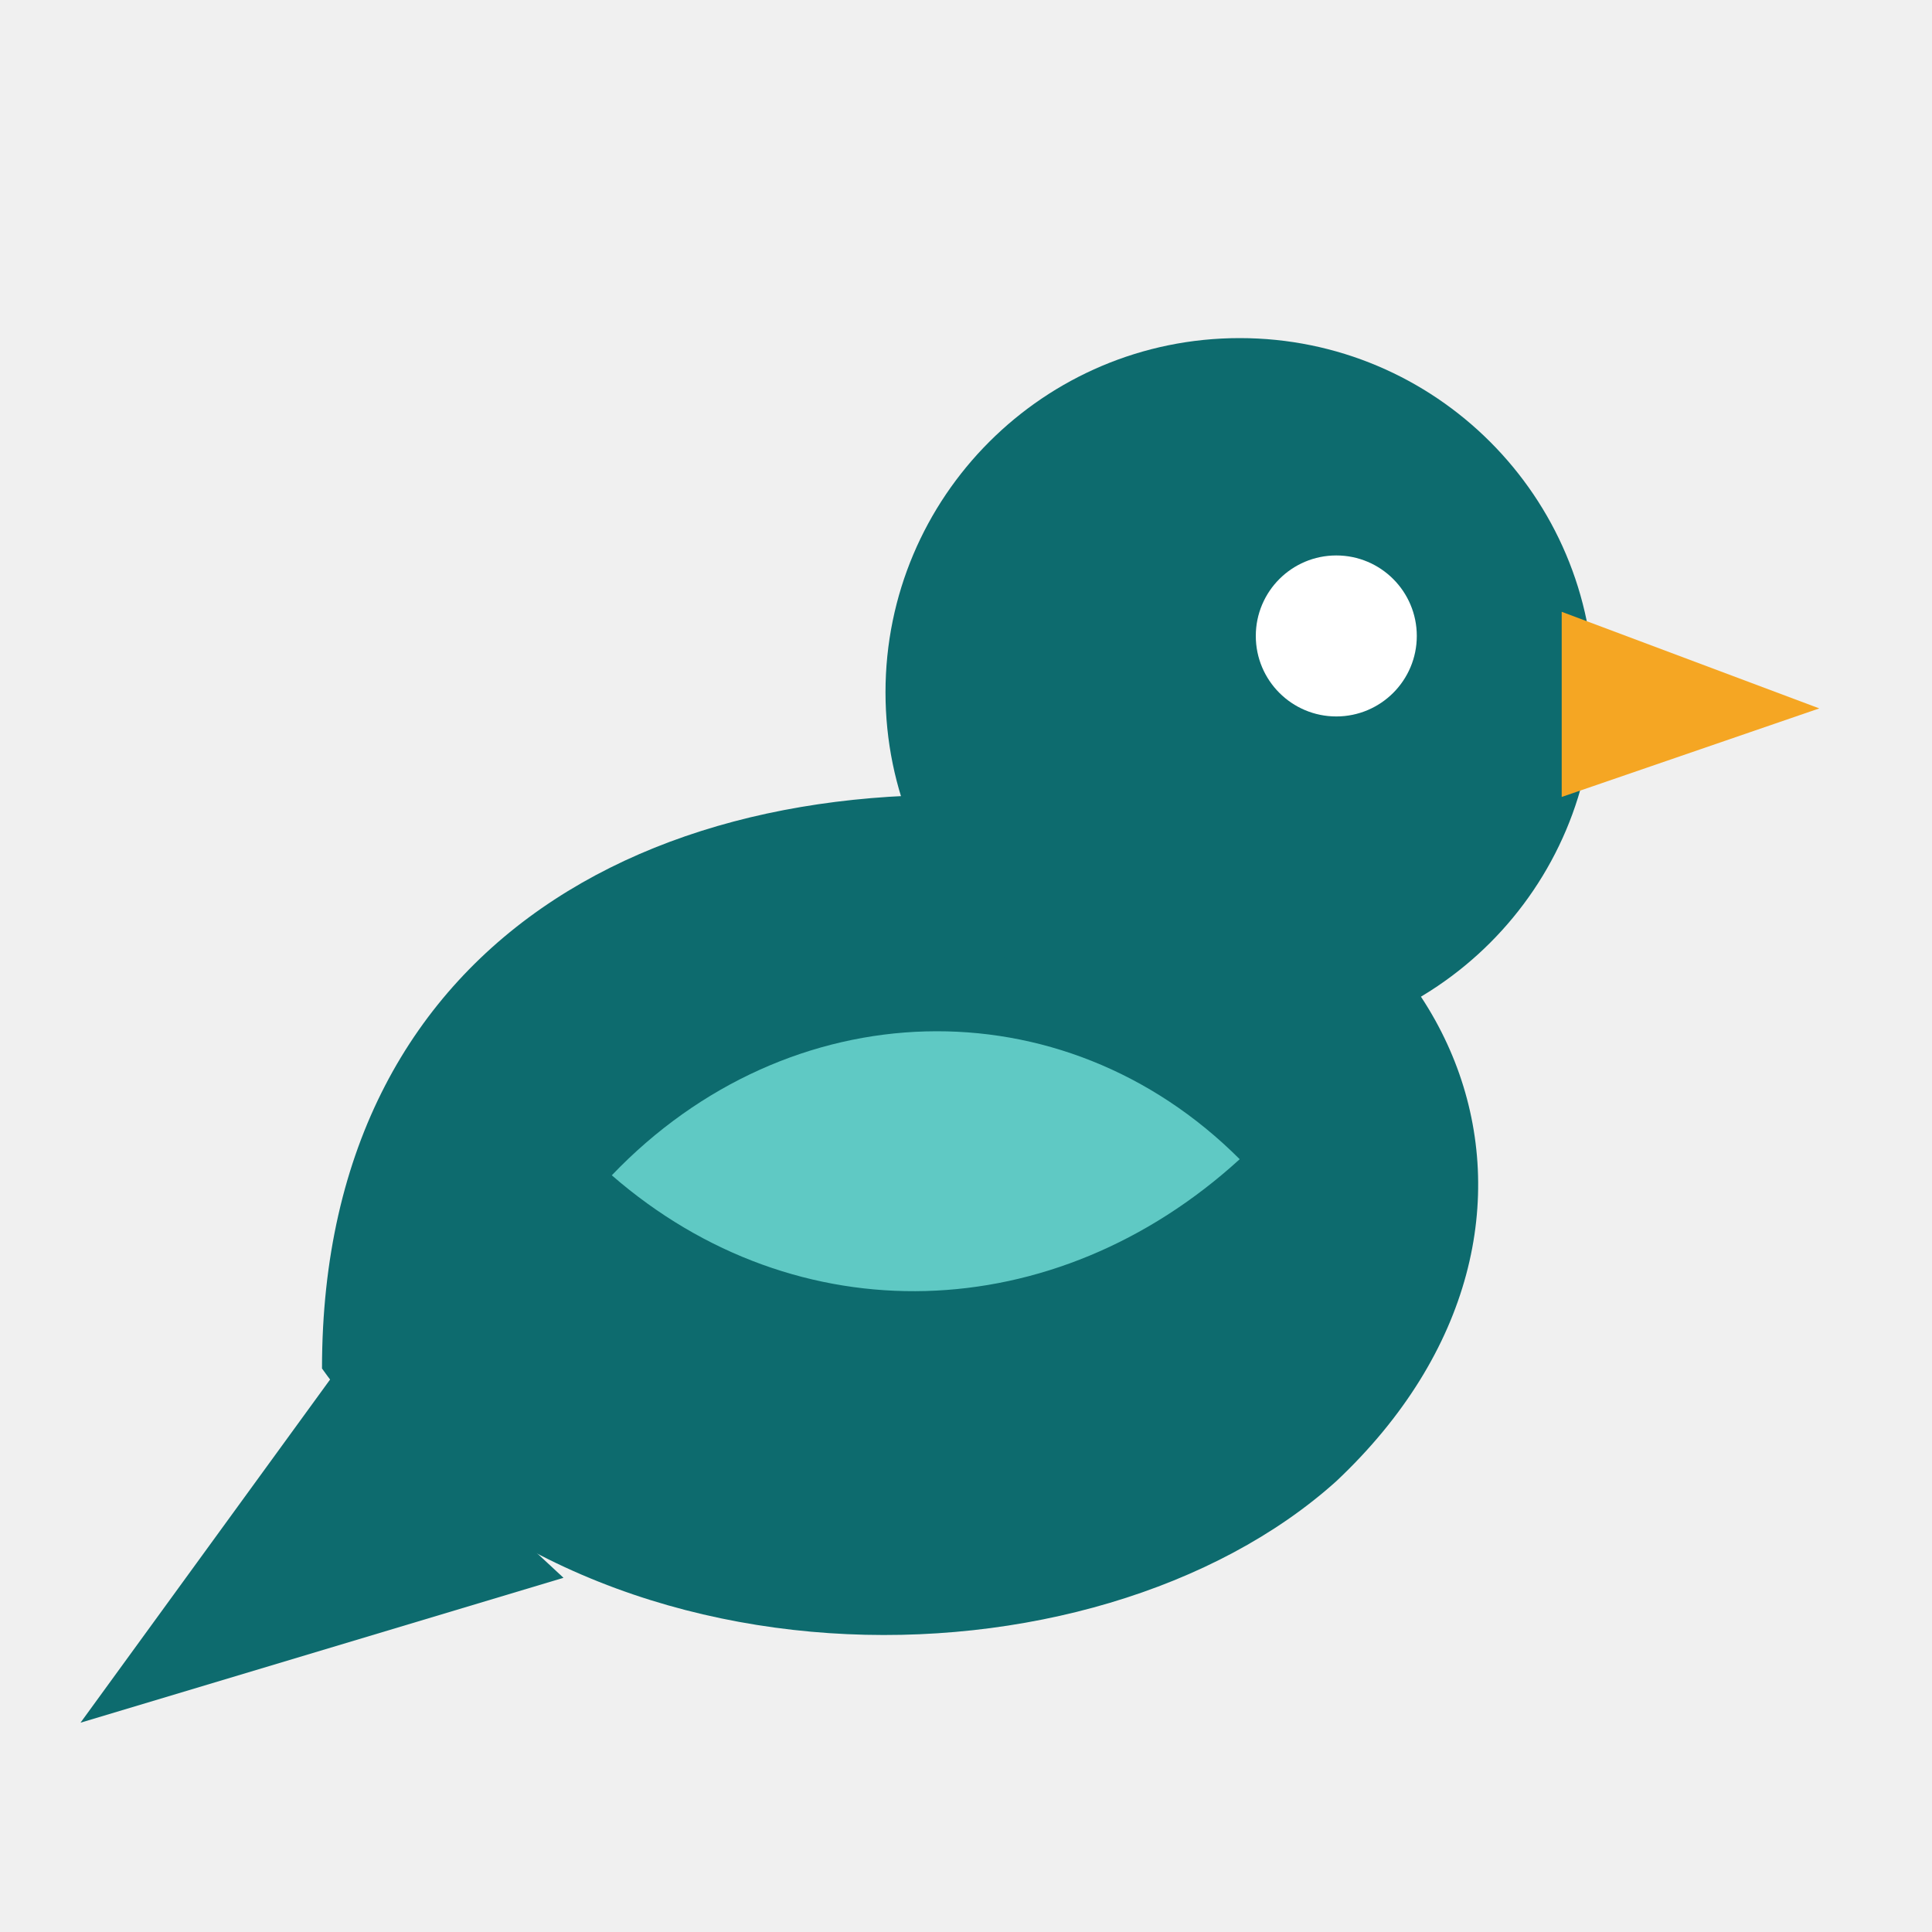
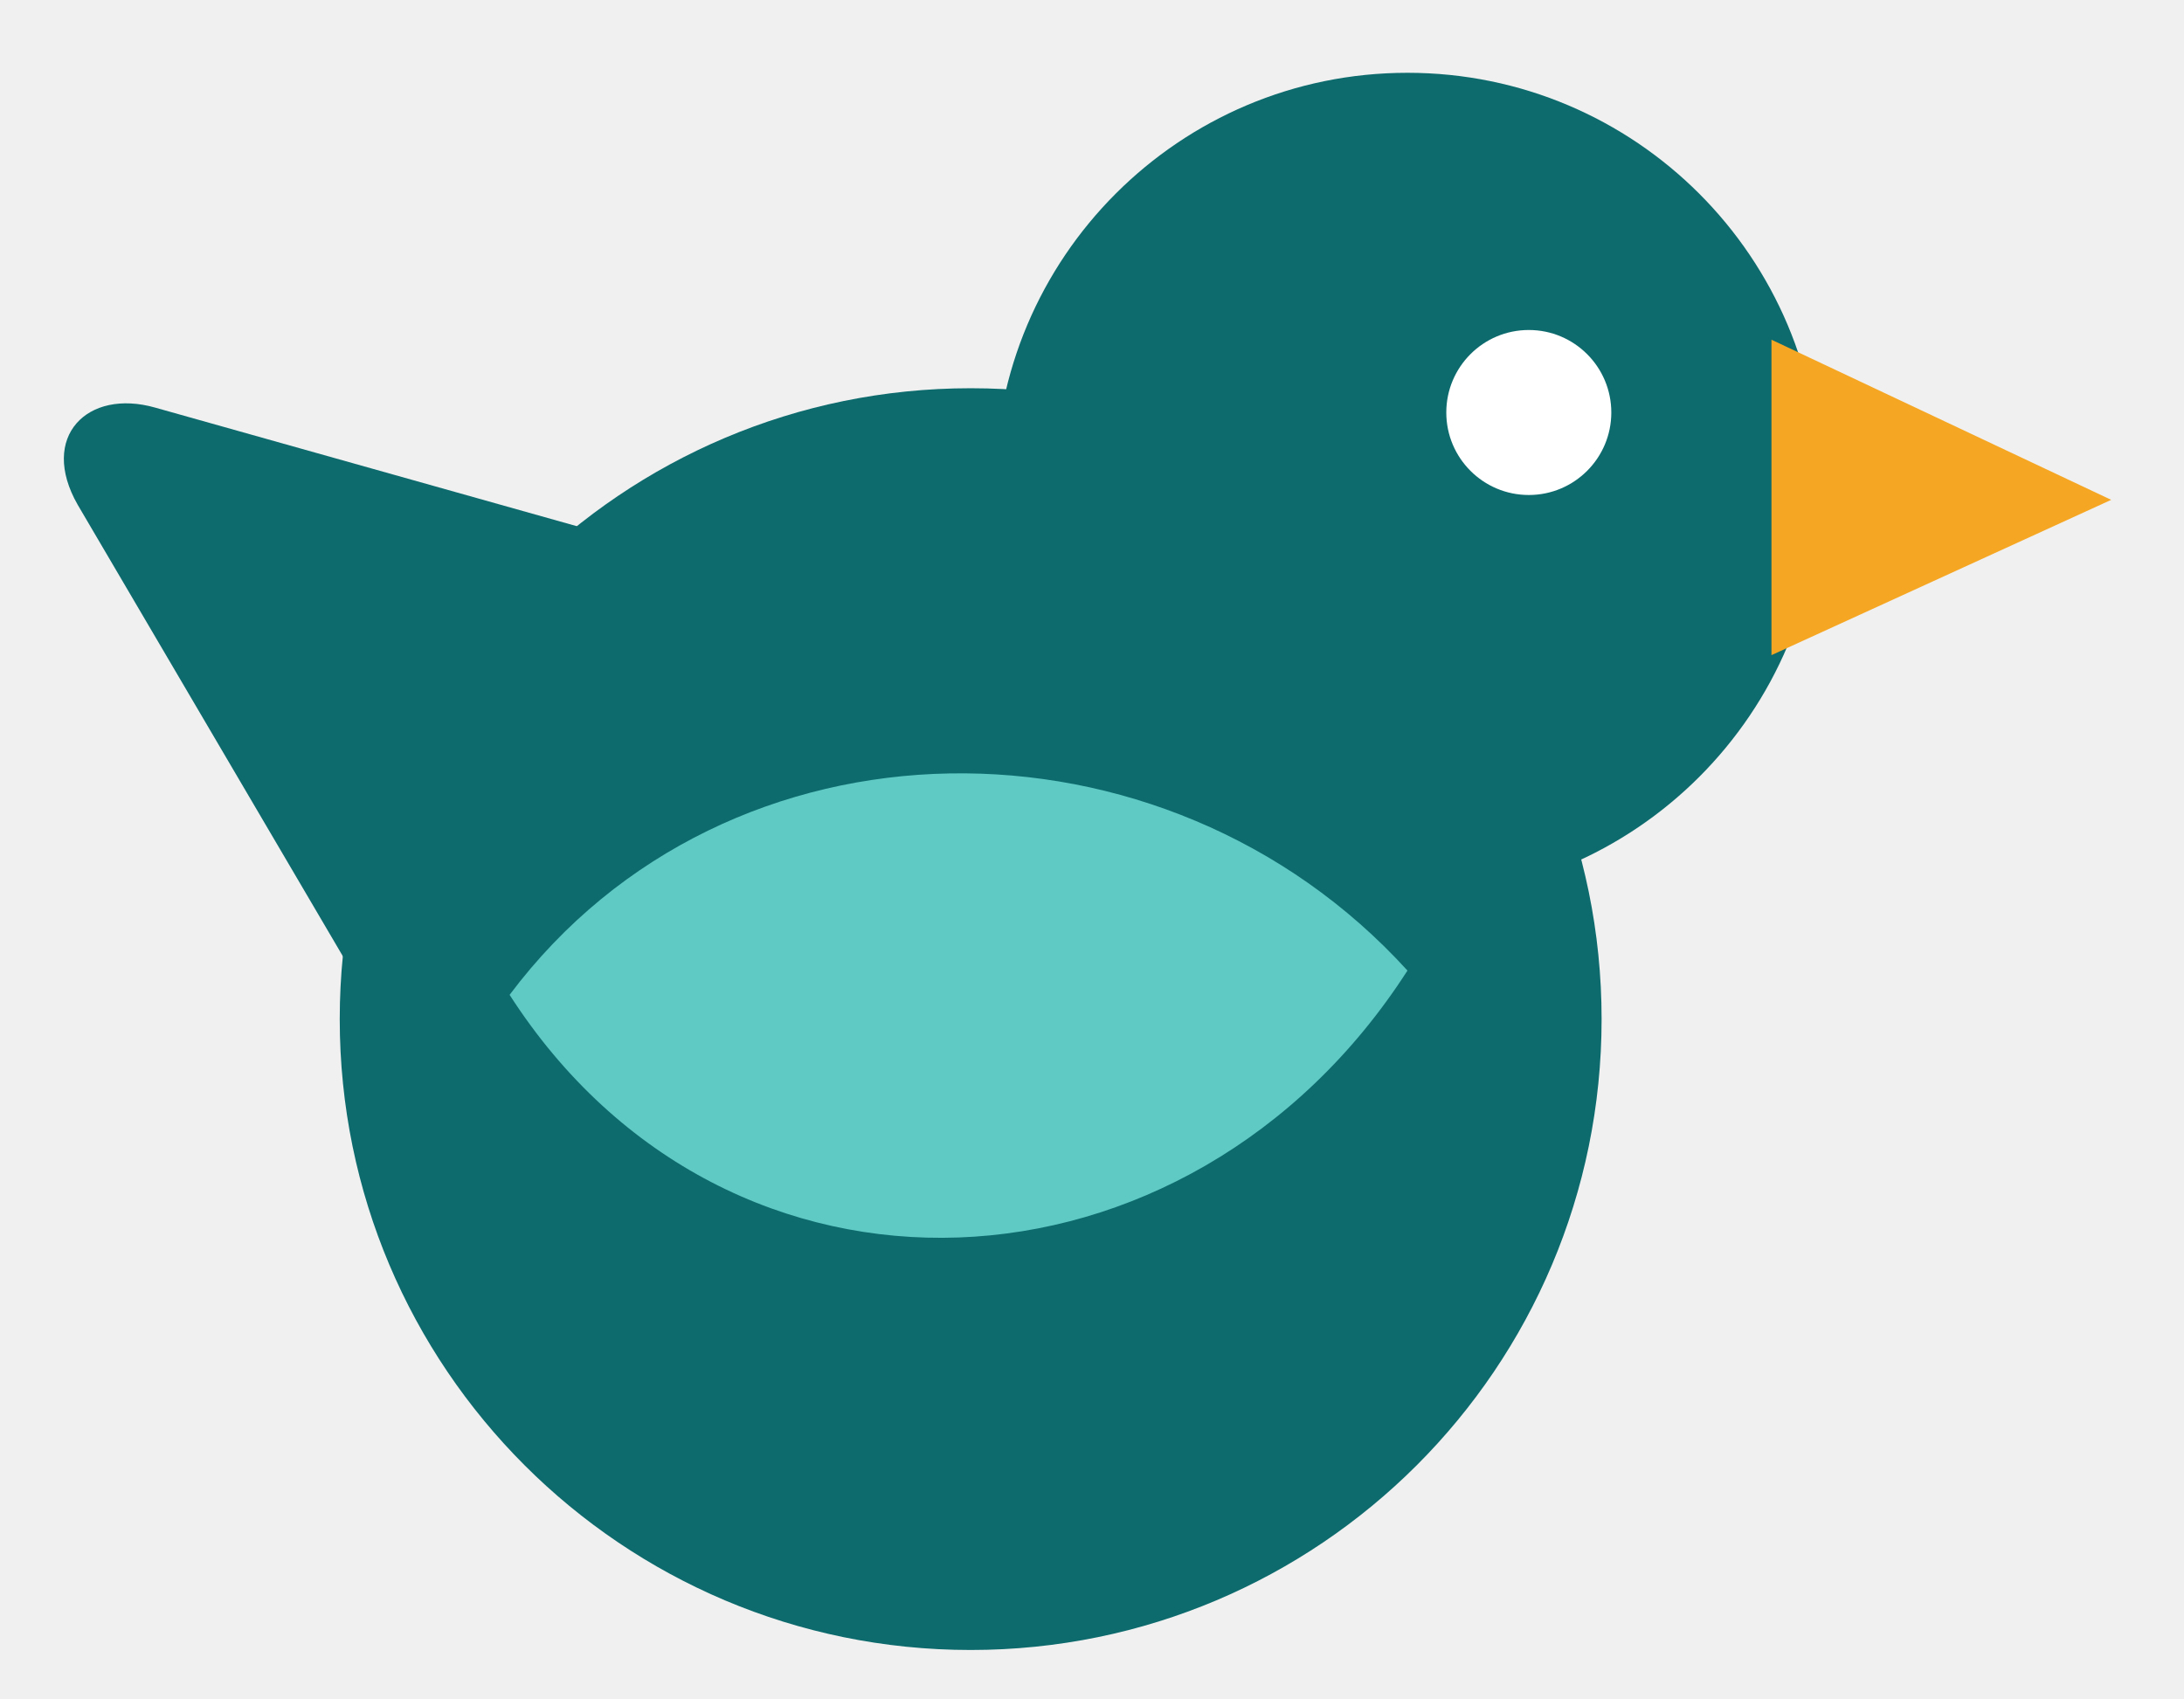
- <svg xmlns="http://www.w3.org/2000/svg" viewBox="0 0 24 24" width="64" height="64">
-   <path d="M4 17C4 11.5 8.5 9.3 13.6 10c4.6.7 6.4 5.2 3 8.4-3 2.7-9.6 2.8-12.6-1.4Z" style="fill:#0D6B6E;stroke:none" />
-   <path d="M4.2 17 1 21.4l6-1.8Z" style="fill:#0D6B6E;stroke:none" />
-   <circle cx="15.4" cy="8.6" r="4.4" style="fill:#0D6B6E;stroke:none" />
-   <path d="M19.4 7.6 22.6 8.8l-3.2 1.1Z" style="fill:#F5A623;stroke:none" />
-   <path d="M7.6 14.6c2.2-2.3 5.6-2.4 7.8-.2-2.3 2.1-5.5 2.2-7.8.2Z" style="fill:#5FC9C4;stroke:none" />
-   <circle cx="16.6" cy="7.9" r="1" style="fill:#FFFFFF;stroke:none" />
+ <svg xmlns="http://www.w3.org/2000/svg" viewBox="2 7 45 35" width="90" height="70">
+   <g>
+     <path d="M11 30 3.6 17.4c-.8-1.4.2-2.4 1.6-2L18 19Z" fill="#0D6B6E" />
+     <circle cx="22" cy="28" r="13" fill="#0D6B6E" />
+     <circle cx="31" cy="17" r="8.5" fill="#0D6B6E" />
+     <path d="M38.5 14 45.5 17.3 38.5 20.5Z" fill="#F5A623" />
+     <path d="M12.5 27.5c4.5-6 13.5-6 18.5-.5-4.5 7-14 7.5-18.5.5Z" fill="#5FC9C4" />
+     <circle cx="33.5" cy="15.5" r="1.7" fill="#FFFFFF" />
+   </g>
</svg>
